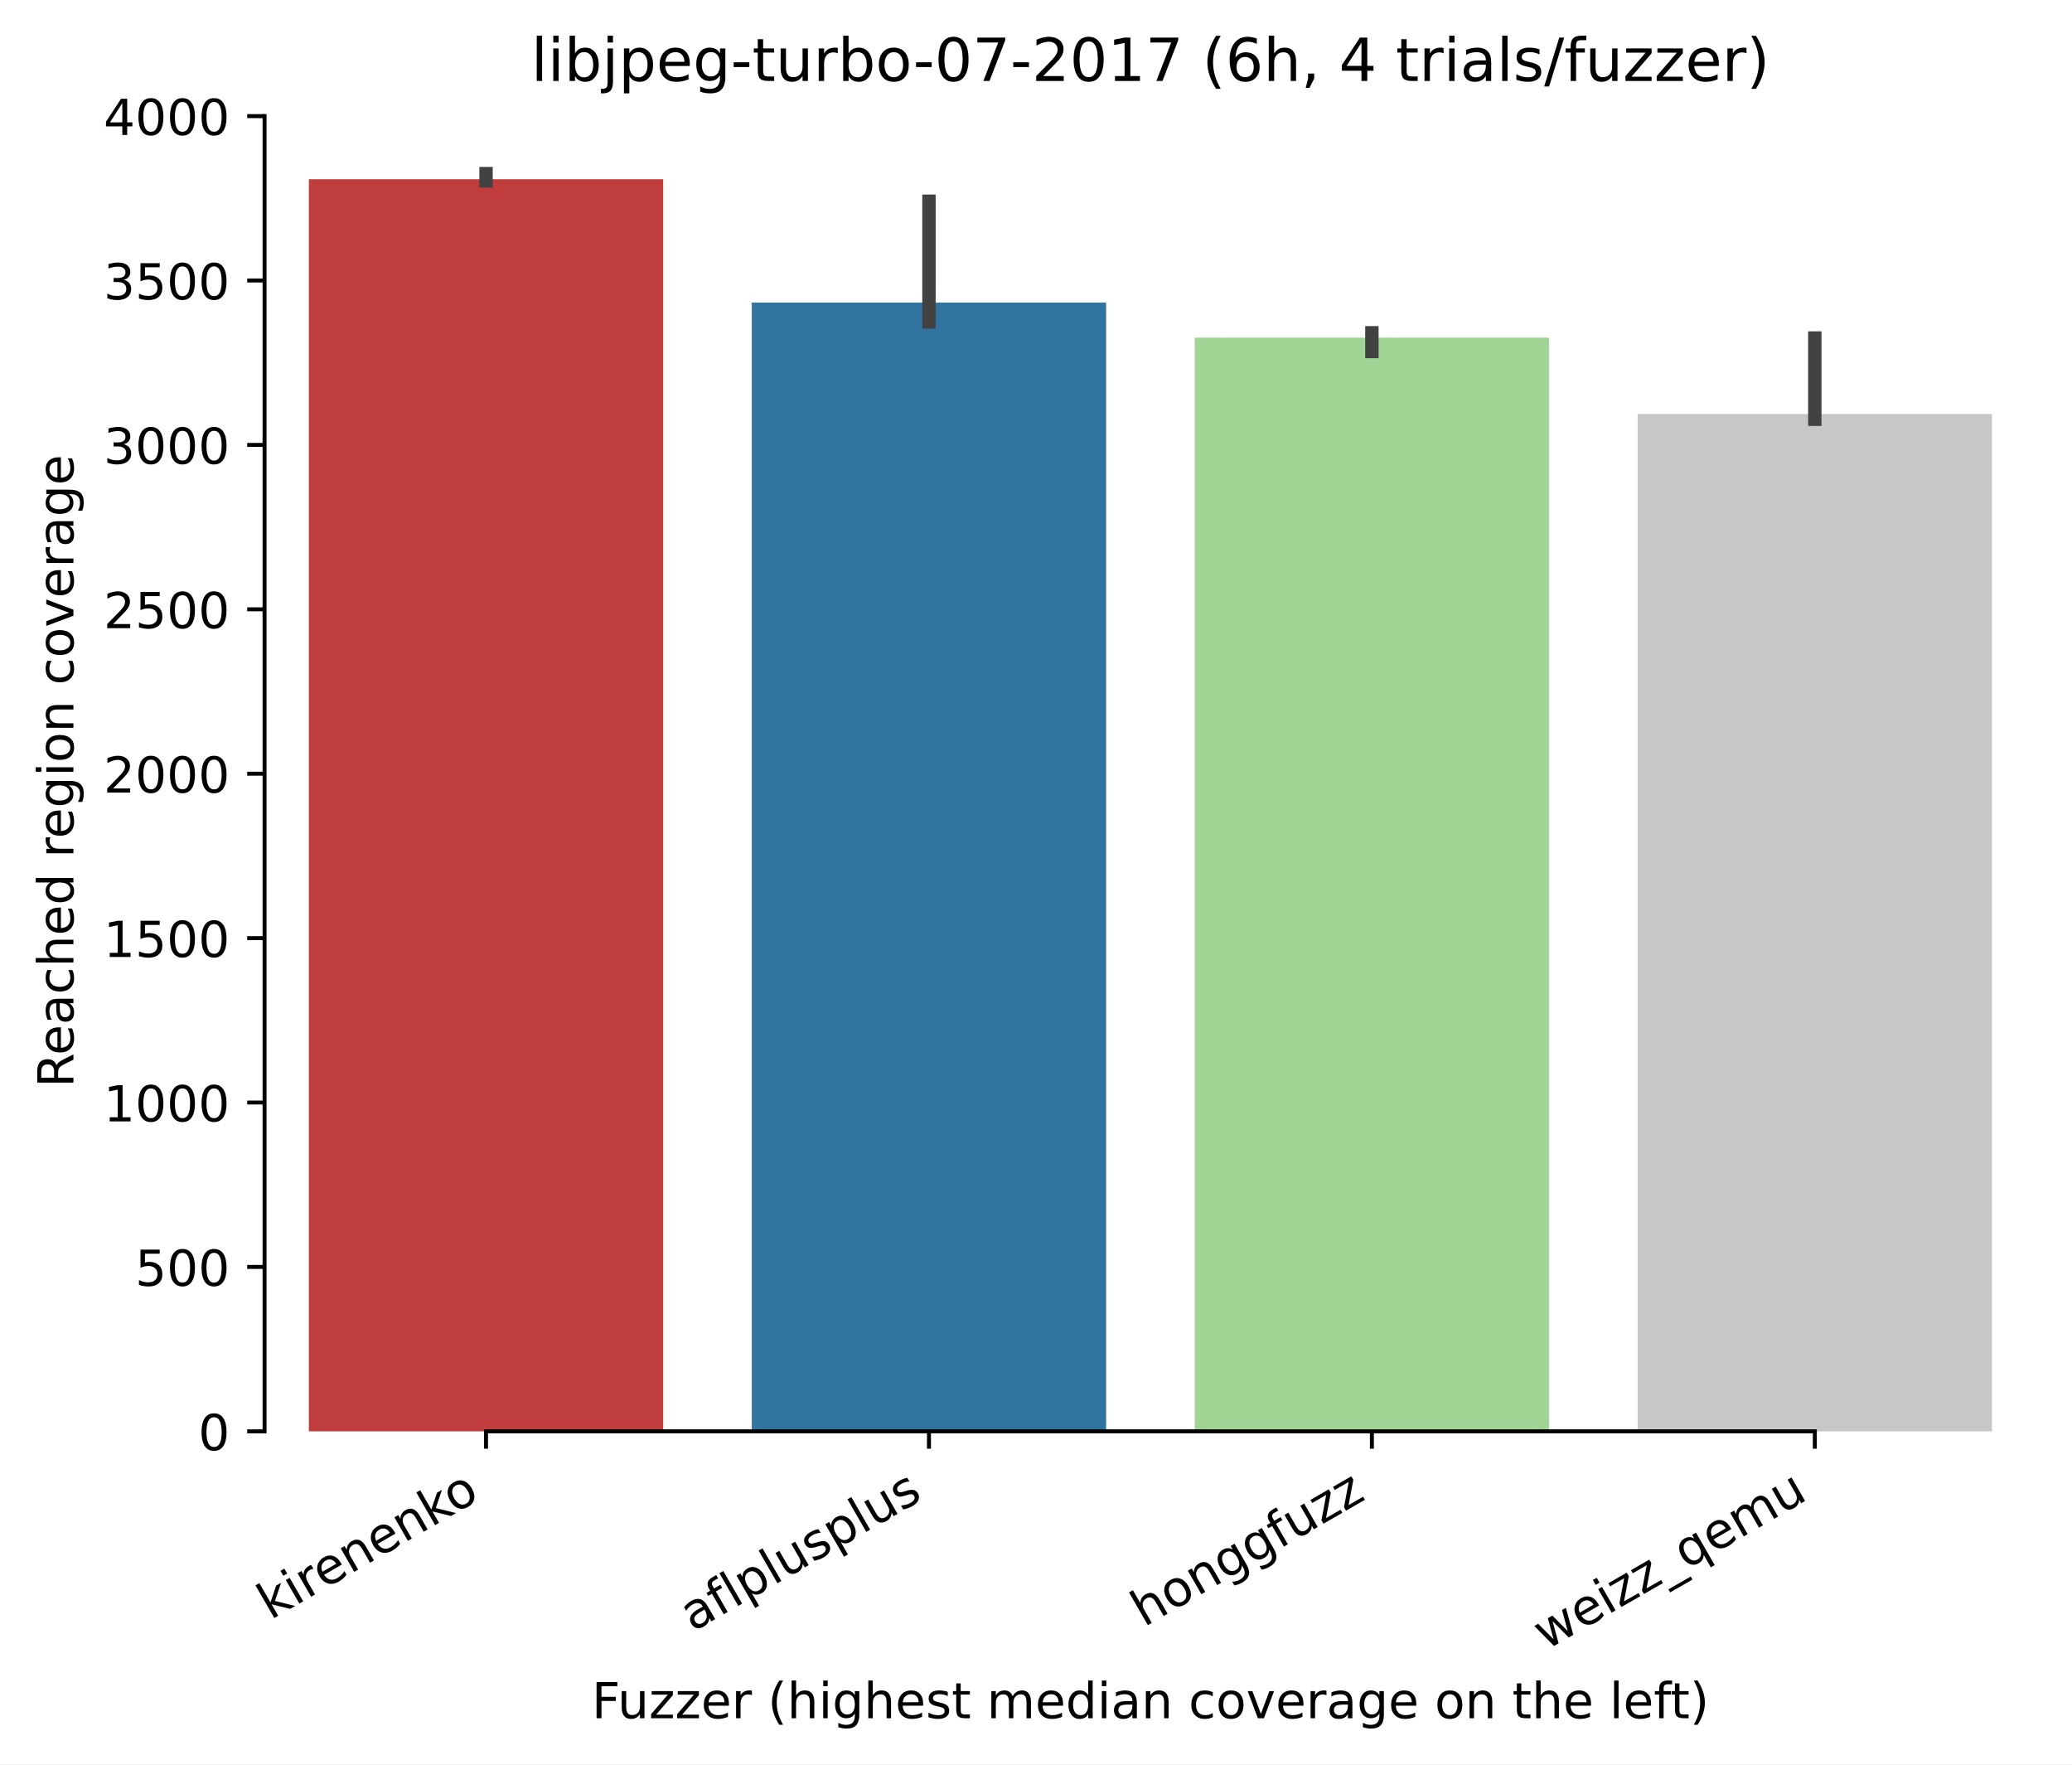
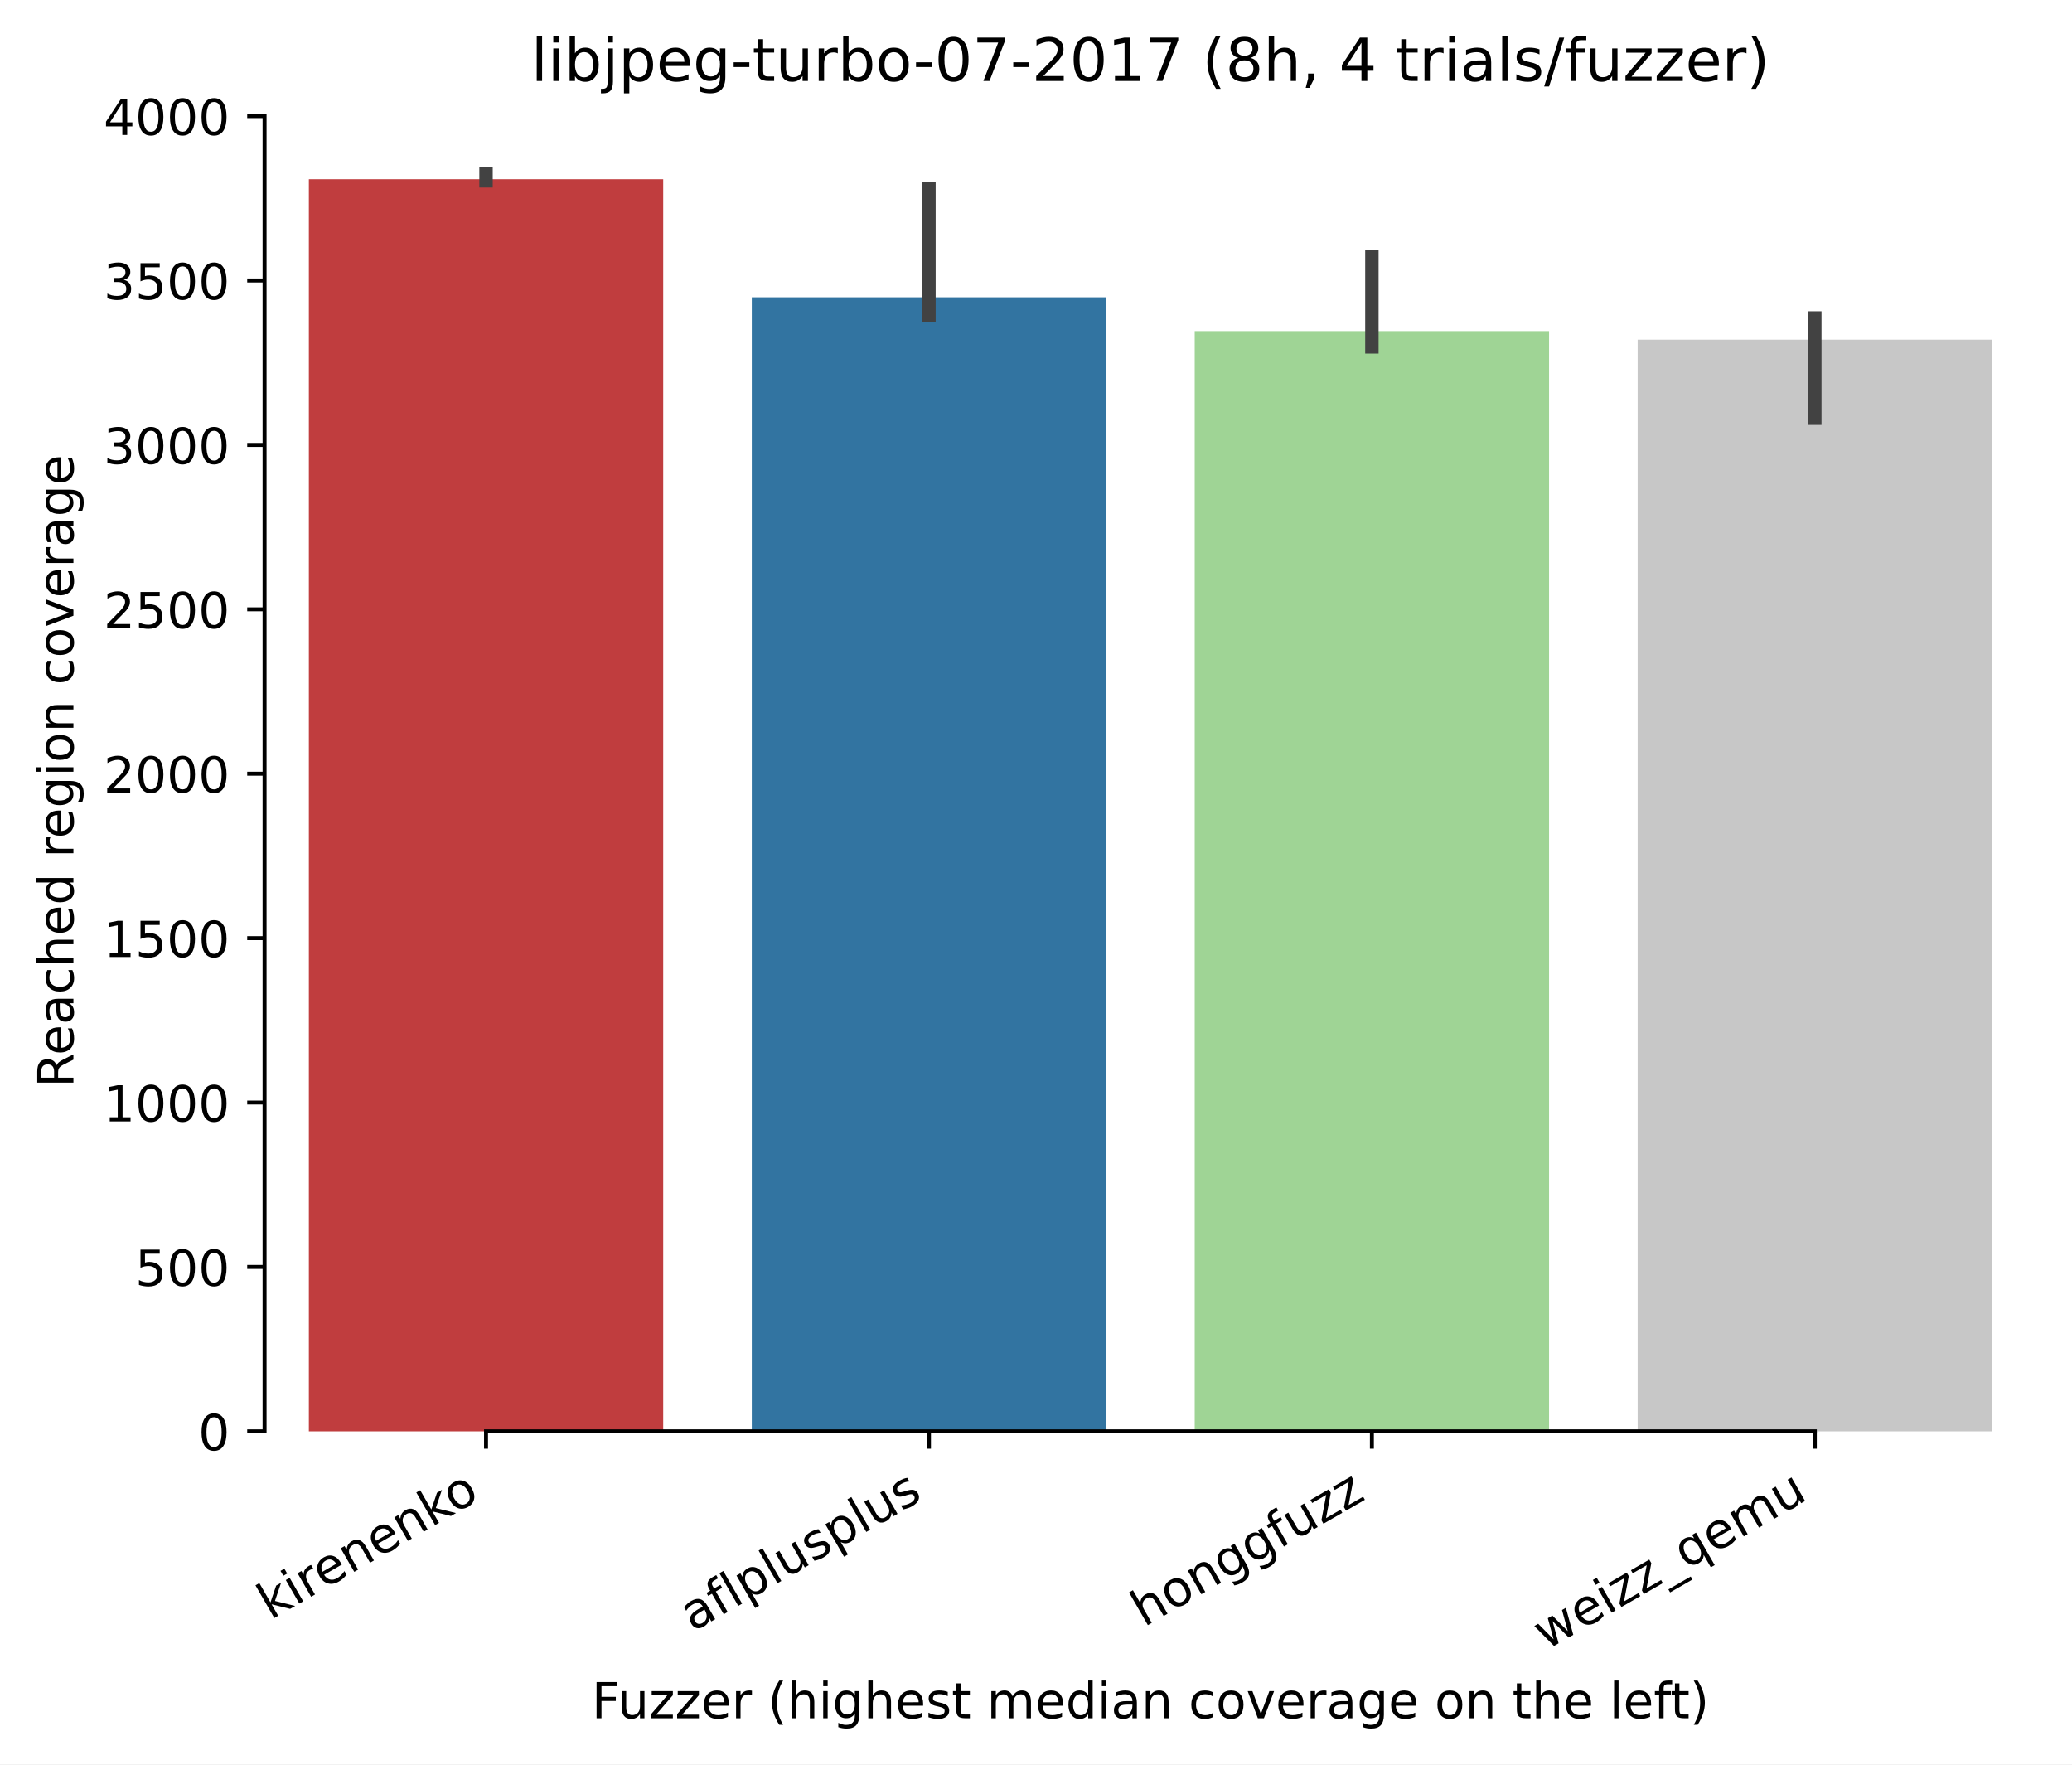
<svg xmlns="http://www.w3.org/2000/svg" xmlns:xlink="http://www.w3.org/1999/xlink" height="355.524pt" version="1.1" viewBox="0 0 417.648 355.524" width="417.648pt">
  <defs>
    <style type="text/css">*{stroke-linecap:butt;stroke-linejoin:round;}</style>
  </defs>
  <g id="figure_1">
    <g id="patch_1">
      <path d="M 0 355.524  L 417.648 355.524  L 417.648 0  L 0 0  z " style="fill:#ffffff;" />
    </g>
    <g id="axes_1">
      <g id="patch_2">
        <path d="M 53.328 288.43  L 410.448 288.43  L 410.448 22.318  L 53.328 22.318  z " style="fill:#ffffff;" />
      </g>
      <g id="patch_3">
-         <path clip-path="url(#pfed083c740)" d="M 62.256 288.43  L 133.68 288.43  L 133.68 36.117  L 62.256 36.117  z " style="fill:#c03d3e;" />
+         <path clip-path="url(#pd16874a374)" d="M 62.256 288.43  L 133.68 288.43  L 133.68 36.117  L 62.256 36.117  z " style="fill:#c03d3e;" />
      </g>
      <g id="patch_4">
-         <path clip-path="url(#pfed083c740)" d="M 151.536 288.43  L 222.96 288.43  L 222.96 60.964  L 151.536 60.964  z " style="fill:#3274a1;" />
+         <path clip-path="url(#pd16874a374)" d="M 151.536 288.43  L 222.96 288.43  L 222.96 59.903  L 151.536 59.903  z " style="fill:#3274a1;" />
      </g>
      <g id="patch_5">
-         <path clip-path="url(#pfed083c740)" d="M 240.816 288.43  L 312.24 288.43  L 312.24 68.053  L 240.816 68.053  z " style="fill:#9fd495;" />
+         <path clip-path="url(#pd16874a374)" d="M 240.816 288.43  L 312.24 288.43  L 312.24 66.728  L 240.816 66.728  z " style="fill:#9fd495;" />
      </g>
      <g id="patch_6">
-         <path clip-path="url(#pfed083c740)" d="M 330.096 288.43  L 401.52 288.43  L 401.52 83.425  L 330.096 83.425  z " style="fill:#c7c7c7;" />
+         <path clip-path="url(#pd16874a374)" d="M 330.096 288.43  L 401.52 288.43  L 401.52 68.451  L 330.096 68.451  z " style="fill:#c7c7c7;" />
      </g>
      <g id="matplotlib.axis_1">
        <g id="xtick_1">
          <g id="line2d_1">
            <defs>
-               <path d="M 0 0  L 0 3.5  " id="mf426eba3d9" style="stroke:#000000;stroke-width:0.8;" />
+               <path d="M 0 0  L 0 3.5  " id="mb493238729" style="stroke:#000000;stroke-width:0.8;" />
            </defs>
            <g>
-               <use style="stroke:#000000;stroke-width:0.8;" x="97.968" xlink:href="#mf426eba3d9" y="288.43" />
+               <use style="stroke:#000000;stroke-width:0.8;" x="97.968" xlink:href="#mb493238729" y="288.43" />
            </g>
          </g>
          <g id="text_1">
            <g transform="translate(54.50792 326.502)rotate(-30)scale(0.1 -0.1)">
              <defs>
                <path d="M 9.078 75.984  L 18.109 75.984  L 18.109 31.109  L 44.922 54.688  L 56.391 54.688  L 27.391 29.109  L 57.625 0  L 45.906 0  L 18.109 26.703  L 18.109 0  L 9.078 0  z " id="DejaVuSans-107" />
                <path d="M 9.422 54.688  L 18.406 54.688  L 18.406 0  L 9.422 0  z M 9.422 75.984  L 18.406 75.984  L 18.406 64.594  L 9.422 64.594  z " id="DejaVuSans-105" />
                <path d="M 41.109 46.297  Q 39.594 47.172 37.812 47.578  Q 36.031 48 33.891 48  Q 26.266 48 22.188 43.047  Q 18.109 38.094 18.109 28.812  L 18.109 0  L 9.078 0  L 9.078 54.688  L 18.109 54.688  L 18.109 46.188  Q 20.953 51.172 25.484 53.578  Q 30.031 56 36.531 56  Q 37.453 56 38.578 55.875  Q 39.703 55.766 41.062 55.516  z " id="DejaVuSans-114" />
                <path d="M 56.203 29.594  L 56.203 25.203  L 14.891 25.203  Q 15.484 15.922 20.484 11.062  Q 25.484 6.203 34.422 6.203  Q 39.594 6.203 44.453 7.469  Q 49.312 8.734 54.109 11.281  L 54.109 2.781  Q 49.266 0.734 44.188 -0.344  Q 39.109 -1.422 33.891 -1.422  Q 20.797 -1.422 13.156 6.188  Q 5.516 13.812 5.516 26.812  Q 5.516 40.234 12.766 48.109  Q 20.016 56 32.328 56  Q 43.359 56 49.781 48.891  Q 56.203 41.797 56.203 29.594  z M 47.219 32.234  Q 47.125 39.594 43.094 43.984  Q 39.062 48.391 32.422 48.391  Q 24.906 48.391 20.391 44.141  Q 15.875 39.891 15.188 32.172  z " id="DejaVuSans-101" />
                <path d="M 54.891 33.016  L 54.891 0  L 45.906 0  L 45.906 32.719  Q 45.906 40.484 42.875 44.328  Q 39.844 48.188 33.797 48.188  Q 26.516 48.188 22.312 43.547  Q 18.109 38.922 18.109 30.906  L 18.109 0  L 9.078 0  L 9.078 54.688  L 18.109 54.688  L 18.109 46.188  Q 21.344 51.125 25.703 53.562  Q 30.078 56 35.797 56  Q 45.219 56 50.047 50.172  Q 54.891 44.344 54.891 33.016  z " id="DejaVuSans-110" />
                <path d="M 30.609 48.391  Q 23.391 48.391 19.188 42.75  Q 14.984 37.109 14.984 27.297  Q 14.984 17.484 19.156 11.844  Q 23.344 6.203 30.609 6.203  Q 37.797 6.203 41.984 11.859  Q 46.188 17.531 46.188 27.297  Q 46.188 37.016 41.984 42.703  Q 37.797 48.391 30.609 48.391  z M 30.609 56  Q 42.328 56 49.016 48.375  Q 55.719 40.766 55.719 27.297  Q 55.719 13.875 49.016 6.219  Q 42.328 -1.422 30.609 -1.422  Q 18.844 -1.422 12.172 6.219  Q 5.516 13.875 5.516 27.297  Q 5.516 40.766 12.172 48.375  Q 18.844 56 30.609 56  z " id="DejaVuSans-111" />
              </defs>
              <use xlink:href="#DejaVuSans-107" />
              <use x="57.91" xlink:href="#DejaVuSans-105" />
              <use x="85.693" xlink:href="#DejaVuSans-114" />
              <use x="124.557" xlink:href="#DejaVuSans-101" />
              <use x="186.08" xlink:href="#DejaVuSans-110" />
              <use x="249.459" xlink:href="#DejaVuSans-101" />
              <use x="310.982" xlink:href="#DejaVuSans-110" />
              <use x="374.361" xlink:href="#DejaVuSans-107" />
              <use x="428.646" xlink:href="#DejaVuSans-111" />
            </g>
          </g>
        </g>
        <g id="xtick_2">
          <g id="line2d_2">
            <g>
-               <use style="stroke:#000000;stroke-width:0.8;" x="187.248" xlink:href="#mf426eba3d9" y="288.43" />
+               <use style="stroke:#000000;stroke-width:0.8;" x="187.248" xlink:href="#mb493238729" y="288.43" />
            </g>
          </g>
          <g id="text_2">
            <g transform="translate(139.6391 328.8973)rotate(-30)scale(0.1 -0.1)">
              <defs>
                <path d="M 34.281 27.484  Q 23.391 27.484 19.188 25  Q 14.984 22.516 14.984 16.5  Q 14.984 11.719 18.141 8.906  Q 21.297 6.109 26.703 6.109  Q 34.188 6.109 38.703 11.406  Q 43.219 16.703 43.219 25.484  L 43.219 27.484  z M 52.203 31.203  L 52.203 0  L 43.219 0  L 43.219 8.297  Q 40.141 3.328 35.547 0.953  Q 30.953 -1.422 24.312 -1.422  Q 15.922 -1.422 10.953 3.297  Q 6 8.016 6 15.922  Q 6 25.141 12.172 29.828  Q 18.359 34.516 30.609 34.516  L 43.219 34.516  L 43.219 35.406  Q 43.219 41.609 39.141 45  Q 35.062 48.391 27.688 48.391  Q 23 48.391 18.547 47.266  Q 14.109 46.141 10.016 43.891  L 10.016 52.203  Q 14.938 54.109 19.578 55.047  Q 24.219 56 28.609 56  Q 40.484 56 46.344 49.844  Q 52.203 43.703 52.203 31.203  z " id="DejaVuSans-97" />
                <path d="M 37.109 75.984  L 37.109 68.5  L 28.516 68.5  Q 23.688 68.5 21.797 66.547  Q 19.922 64.594 19.922 59.516  L 19.922 54.688  L 34.719 54.688  L 34.719 47.703  L 19.922 47.703  L 19.922 0  L 10.891 0  L 10.891 47.703  L 2.297 47.703  L 2.297 54.688  L 10.891 54.688  L 10.891 58.5  Q 10.891 67.625 15.141 71.797  Q 19.391 75.984 28.609 75.984  z " id="DejaVuSans-102" />
                <path d="M 9.422 75.984  L 18.406 75.984  L 18.406 0  L 9.422 0  z " id="DejaVuSans-108" />
                <path d="M 18.109 8.203  L 18.109 -20.797  L 9.078 -20.797  L 9.078 54.688  L 18.109 54.688  L 18.109 46.391  Q 20.953 51.266 25.266 53.625  Q 29.594 56 35.594 56  Q 45.562 56 51.781 48.094  Q 58.016 40.188 58.016 27.297  Q 58.016 14.406 51.781 6.484  Q 45.562 -1.422 35.594 -1.422  Q 29.594 -1.422 25.266 0.953  Q 20.953 3.328 18.109 8.203  z M 48.688 27.297  Q 48.688 37.203 44.609 42.844  Q 40.531 48.484 33.406 48.484  Q 26.266 48.484 22.188 42.844  Q 18.109 37.203 18.109 27.297  Q 18.109 17.391 22.188 11.75  Q 26.266 6.109 33.406 6.109  Q 40.531 6.109 44.609 11.75  Q 48.688 17.391 48.688 27.297  z " id="DejaVuSans-112" />
                <path d="M 8.5 21.578  L 8.5 54.688  L 17.484 54.688  L 17.484 21.922  Q 17.484 14.156 20.5 10.266  Q 23.531 6.391 29.594 6.391  Q 36.859 6.391 41.078 11.031  Q 45.312 15.672 45.312 23.688  L 45.312 54.688  L 54.297 54.688  L 54.297 0  L 45.312 0  L 45.312 8.406  Q 42.047 3.422 37.719 1  Q 33.406 -1.422 27.688 -1.422  Q 18.266 -1.422 13.375 4.438  Q 8.5 10.297 8.5 21.578  z M 31.109 56  z " id="DejaVuSans-117" />
                <path d="M 44.281 53.078  L 44.281 44.578  Q 40.484 46.531 36.375 47.5  Q 32.281 48.484 27.875 48.484  Q 21.188 48.484 17.844 46.438  Q 14.5 44.391 14.5 40.281  Q 14.5 37.156 16.891 35.375  Q 19.281 33.594 26.516 31.984  L 29.594 31.297  Q 39.156 29.25 43.188 25.516  Q 47.219 21.781 47.219 15.094  Q 47.219 7.469 41.188 3.016  Q 35.156 -1.422 24.609 -1.422  Q 20.219 -1.422 15.453 -0.562  Q 10.688 0.297 5.422 2  L 5.422 11.281  Q 10.406 8.688 15.234 7.391  Q 20.062 6.109 24.812 6.109  Q 31.156 6.109 34.562 8.281  Q 37.984 10.453 37.984 14.406  Q 37.984 18.062 35.516 20.016  Q 33.062 21.969 24.703 23.781  L 21.578 24.516  Q 13.234 26.266 9.516 29.906  Q 5.812 33.547 5.812 39.891  Q 5.812 47.609 11.281 51.797  Q 16.75 56 26.812 56  Q 31.781 56 36.172 55.266  Q 40.578 54.547 44.281 53.078  z " id="DejaVuSans-115" />
              </defs>
              <use xlink:href="#DejaVuSans-97" />
              <use x="61.279" xlink:href="#DejaVuSans-102" />
              <use x="96.484" xlink:href="#DejaVuSans-108" />
              <use x="124.268" xlink:href="#DejaVuSans-112" />
              <use x="187.744" xlink:href="#DejaVuSans-108" />
              <use x="215.527" xlink:href="#DejaVuSans-117" />
              <use x="278.906" xlink:href="#DejaVuSans-115" />
              <use x="331.006" xlink:href="#DejaVuSans-112" />
              <use x="394.482" xlink:href="#DejaVuSans-108" />
              <use x="422.266" xlink:href="#DejaVuSans-117" />
              <use x="485.645" xlink:href="#DejaVuSans-115" />
            </g>
          </g>
        </g>
        <g id="xtick_3">
          <g id="line2d_3">
            <g>
-               <use style="stroke:#000000;stroke-width:0.8;" x="276.528" xlink:href="#mf426eba3d9" y="288.43" />
+               <use style="stroke:#000000;stroke-width:0.8;" x="276.528" xlink:href="#mb493238729" y="288.43" />
            </g>
          </g>
          <g id="text_3">
            <g transform="translate(230.5889 327.9332)rotate(-30)scale(0.1 -0.1)">
              <defs>
                <path d="M 54.891 33.016  L 54.891 0  L 45.906 0  L 45.906 32.719  Q 45.906 40.484 42.875 44.328  Q 39.844 48.188 33.797 48.188  Q 26.516 48.188 22.312 43.547  Q 18.109 38.922 18.109 30.906  L 18.109 0  L 9.078 0  L 9.078 75.984  L 18.109 75.984  L 18.109 46.188  Q 21.344 51.125 25.703 53.562  Q 30.078 56 35.797 56  Q 45.219 56 50.047 50.172  Q 54.891 44.344 54.891 33.016  z " id="DejaVuSans-104" />
                <path d="M 45.406 27.984  Q 45.406 37.75 41.375 43.109  Q 37.359 48.484 30.078 48.484  Q 22.859 48.484 18.828 43.109  Q 14.797 37.75 14.797 27.984  Q 14.797 18.266 18.828 12.891  Q 22.859 7.516 30.078 7.516  Q 37.359 7.516 41.375 12.891  Q 45.406 18.266 45.406 27.984  z M 54.391 6.781  Q 54.391 -7.172 48.188 -13.984  Q 42 -20.797 29.203 -20.797  Q 24.469 -20.797 20.266 -20.094  Q 16.062 -19.391 12.109 -17.922  L 12.109 -9.188  Q 16.062 -11.328 19.922 -12.344  Q 23.781 -13.375 27.781 -13.375  Q 36.625 -13.375 41.016 -8.766  Q 45.406 -4.156 45.406 5.172  L 45.406 9.625  Q 42.625 4.781 38.281 2.391  Q 33.938 0 27.875 0  Q 17.828 0 11.672 7.656  Q 5.516 15.328 5.516 27.984  Q 5.516 40.672 11.672 48.328  Q 17.828 56 27.875 56  Q 33.938 56 38.281 53.609  Q 42.625 51.219 45.406 46.391  L 45.406 54.688  L 54.391 54.688  z " id="DejaVuSans-103" />
                <path d="M 5.516 54.688  L 48.188 54.688  L 48.188 46.484  L 14.406 7.172  L 48.188 7.172  L 48.188 0  L 4.297 0  L 4.297 8.203  L 38.094 47.516  L 5.516 47.516  z " id="DejaVuSans-122" />
              </defs>
              <use xlink:href="#DejaVuSans-104" />
              <use x="63.379" xlink:href="#DejaVuSans-111" />
              <use x="124.561" xlink:href="#DejaVuSans-110" />
              <use x="187.939" xlink:href="#DejaVuSans-103" />
              <use x="251.416" xlink:href="#DejaVuSans-103" />
              <use x="314.893" xlink:href="#DejaVuSans-102" />
              <use x="350.098" xlink:href="#DejaVuSans-117" />
              <use x="413.477" xlink:href="#DejaVuSans-122" />
              <use x="465.967" xlink:href="#DejaVuSans-122" />
            </g>
          </g>
        </g>
        <g id="xtick_4">
          <g id="line2d_4">
            <g>
-               <use style="stroke:#000000;stroke-width:0.8;" x="365.808" xlink:href="#mf426eba3d9" y="288.43" />
+               <use style="stroke:#000000;stroke-width:0.8;" x="365.808" xlink:href="#mb493238729" y="288.43" />
            </g>
          </g>
          <g id="text_4">
            <g transform="translate(311.6406 332.6035)rotate(-30)scale(0.1 -0.1)">
              <defs>
                <path d="M 4.203 54.688  L 13.188 54.688  L 24.422 12.016  L 35.594 54.688  L 46.188 54.688  L 57.422 12.016  L 68.609 54.688  L 77.594 54.688  L 63.281 0  L 52.688 0  L 40.922 44.828  L 29.109 0  L 18.5 0  z " id="DejaVuSans-119" />
                <path d="M 50.984 -16.609  L 50.984 -23.578  L -0.984 -23.578  L -0.984 -16.609  z " id="DejaVuSans-95" />
                <path d="M 14.797 27.297  Q 14.797 17.391 18.875 11.75  Q 22.953 6.109 30.078 6.109  Q 37.203 6.109 41.297 11.75  Q 45.406 17.391 45.406 27.297  Q 45.406 37.203 41.297 42.844  Q 37.203 48.484 30.078 48.484  Q 22.953 48.484 18.875 42.844  Q 14.797 37.203 14.797 27.297  z M 45.406 8.203  Q 42.578 3.328 38.25 0.953  Q 33.938 -1.422 27.875 -1.422  Q 17.969 -1.422 11.734 6.484  Q 5.516 14.406 5.516 27.297  Q 5.516 40.188 11.734 48.094  Q 17.969 56 27.875 56  Q 33.938 56 38.25 53.625  Q 42.578 51.266 45.406 46.391  L 45.406 54.688  L 54.391 54.688  L 54.391 -20.797  L 45.406 -20.797  z " id="DejaVuSans-113" />
                <path d="M 52 44.188  Q 55.375 50.25 60.062 53.125  Q 64.75 56 71.094 56  Q 79.641 56 84.281 50.016  Q 88.922 44.047 88.922 33.016  L 88.922 0  L 79.891 0  L 79.891 32.719  Q 79.891 40.578 77.094 44.375  Q 74.312 48.188 68.609 48.188  Q 61.625 48.188 57.562 43.547  Q 53.516 38.922 53.516 30.906  L 53.516 0  L 44.484 0  L 44.484 32.719  Q 44.484 40.625 41.703 44.406  Q 38.922 48.188 33.109 48.188  Q 26.219 48.188 22.156 43.531  Q 18.109 38.875 18.109 30.906  L 18.109 0  L 9.078 0  L 9.078 54.688  L 18.109 54.688  L 18.109 46.188  Q 21.188 51.219 25.484 53.609  Q 29.781 56 35.688 56  Q 41.656 56 45.828 52.969  Q 50 49.953 52 44.188  z " id="DejaVuSans-109" />
              </defs>
              <use xlink:href="#DejaVuSans-119" />
              <use x="81.787" xlink:href="#DejaVuSans-101" />
              <use x="143.311" xlink:href="#DejaVuSans-105" />
              <use x="171.094" xlink:href="#DejaVuSans-122" />
              <use x="223.584" xlink:href="#DejaVuSans-122" />
              <use x="276.074" xlink:href="#DejaVuSans-95" />
              <use x="326.074" xlink:href="#DejaVuSans-113" />
              <use x="389.551" xlink:href="#DejaVuSans-101" />
              <use x="451.074" xlink:href="#DejaVuSans-109" />
              <use x="548.486" xlink:href="#DejaVuSans-117" />
            </g>
          </g>
        </g>
        <g id="text_5">
          <g transform="translate(119.2702 346.2439)scale(0.1 -0.1)">
            <defs>
              <path d="M 9.812 72.906  L 51.703 72.906  L 51.703 64.594  L 19.672 64.594  L 19.672 43.109  L 48.578 43.109  L 48.578 34.812  L 19.672 34.812  L 19.672 0  L 9.812 0  z " id="DejaVuSans-70" />
              <path id="DejaVuSans-32" />
              <path d="M 31 75.875  Q 24.469 64.656 21.281 53.656  Q 18.109 42.672 18.109 31.391  Q 18.109 20.125 21.312 9.062  Q 24.516 -2 31 -13.188  L 23.188 -13.188  Q 15.875 -1.703 12.234 9.375  Q 8.594 20.453 8.594 31.391  Q 8.594 42.281 12.203 53.312  Q 15.828 64.359 23.188 75.875  z " id="DejaVuSans-40" />
              <path d="M 18.312 70.219  L 18.312 54.688  L 36.812 54.688  L 36.812 47.703  L 18.312 47.703  L 18.312 18.016  Q 18.312 11.328 20.141 9.422  Q 21.969 7.516 27.594 7.516  L 36.812 7.516  L 36.812 0  L 27.594 0  Q 17.188 0 13.234 3.875  Q 9.281 7.766 9.281 18.016  L 9.281 47.703  L 2.688 47.703  L 2.688 54.688  L 9.281 54.688  L 9.281 70.219  z " id="DejaVuSans-116" />
              <path d="M 45.406 46.391  L 45.406 75.984  L 54.391 75.984  L 54.391 0  L 45.406 0  L 45.406 8.203  Q 42.578 3.328 38.25 0.953  Q 33.938 -1.422 27.875 -1.422  Q 17.969 -1.422 11.734 6.484  Q 5.516 14.406 5.516 27.297  Q 5.516 40.188 11.734 48.094  Q 17.969 56 27.875 56  Q 33.938 56 38.25 53.625  Q 42.578 51.266 45.406 46.391  z M 14.797 27.297  Q 14.797 17.391 18.875 11.75  Q 22.953 6.109 30.078 6.109  Q 37.203 6.109 41.297 11.75  Q 45.406 17.391 45.406 27.297  Q 45.406 37.203 41.297 42.844  Q 37.203 48.484 30.078 48.484  Q 22.953 48.484 18.875 42.844  Q 14.797 37.203 14.797 27.297  z " id="DejaVuSans-100" />
              <path d="M 48.781 52.594  L 48.781 44.188  Q 44.969 46.297 41.141 47.344  Q 37.312 48.391 33.406 48.391  Q 24.656 48.391 19.812 42.844  Q 14.984 37.312 14.984 27.297  Q 14.984 17.281 19.812 11.734  Q 24.656 6.203 33.406 6.203  Q 37.312 6.203 41.141 7.25  Q 44.969 8.297 48.781 10.406  L 48.781 2.094  Q 45.016 0.344 40.984 -0.531  Q 36.969 -1.422 32.422 -1.422  Q 20.062 -1.422 12.781 6.344  Q 5.516 14.109 5.516 27.297  Q 5.516 40.672 12.859 48.328  Q 20.219 56 33.016 56  Q 37.156 56 41.109 55.141  Q 45.062 54.297 48.781 52.594  z " id="DejaVuSans-99" />
              <path d="M 2.984 54.688  L 12.5 54.688  L 29.594 8.797  L 46.688 54.688  L 56.203 54.688  L 35.688 0  L 23.484 0  z " id="DejaVuSans-118" />
              <path d="M 8.016 75.875  L 15.828 75.875  Q 23.141 64.359 26.781 53.312  Q 30.422 42.281 30.422 31.391  Q 30.422 20.453 26.781 9.375  Q 23.141 -1.703 15.828 -13.188  L 8.016 -13.188  Q 14.5 -2 17.703 9.062  Q 20.906 20.125 20.906 31.391  Q 20.906 42.672 17.703 53.656  Q 14.5 64.656 8.016 75.875  z " id="DejaVuSans-41" />
            </defs>
            <use xlink:href="#DejaVuSans-70" />
            <use x="52.02" xlink:href="#DejaVuSans-117" />
            <use x="115.398" xlink:href="#DejaVuSans-122" />
            <use x="167.889" xlink:href="#DejaVuSans-122" />
            <use x="220.379" xlink:href="#DejaVuSans-101" />
            <use x="281.902" xlink:href="#DejaVuSans-114" />
            <use x="323.016" xlink:href="#DejaVuSans-32" />
            <use x="354.803" xlink:href="#DejaVuSans-40" />
            <use x="393.816" xlink:href="#DejaVuSans-104" />
            <use x="457.195" xlink:href="#DejaVuSans-105" />
            <use x="484.979" xlink:href="#DejaVuSans-103" />
            <use x="548.455" xlink:href="#DejaVuSans-104" />
            <use x="611.834" xlink:href="#DejaVuSans-101" />
            <use x="673.357" xlink:href="#DejaVuSans-115" />
            <use x="725.457" xlink:href="#DejaVuSans-116" />
            <use x="764.666" xlink:href="#DejaVuSans-32" />
            <use x="796.453" xlink:href="#DejaVuSans-109" />
            <use x="893.865" xlink:href="#DejaVuSans-101" />
            <use x="955.389" xlink:href="#DejaVuSans-100" />
            <use x="1018.865" xlink:href="#DejaVuSans-105" />
            <use x="1046.648" xlink:href="#DejaVuSans-97" />
            <use x="1107.928" xlink:href="#DejaVuSans-110" />
            <use x="1171.307" xlink:href="#DejaVuSans-32" />
            <use x="1203.094" xlink:href="#DejaVuSans-99" />
            <use x="1258.074" xlink:href="#DejaVuSans-111" />
            <use x="1319.256" xlink:href="#DejaVuSans-118" />
            <use x="1378.436" xlink:href="#DejaVuSans-101" />
            <use x="1439.959" xlink:href="#DejaVuSans-114" />
            <use x="1481.072" xlink:href="#DejaVuSans-97" />
            <use x="1542.352" xlink:href="#DejaVuSans-103" />
            <use x="1605.828" xlink:href="#DejaVuSans-101" />
            <use x="1667.352" xlink:href="#DejaVuSans-32" />
            <use x="1699.139" xlink:href="#DejaVuSans-111" />
            <use x="1760.32" xlink:href="#DejaVuSans-110" />
            <use x="1823.699" xlink:href="#DejaVuSans-32" />
            <use x="1855.486" xlink:href="#DejaVuSans-116" />
            <use x="1894.695" xlink:href="#DejaVuSans-104" />
            <use x="1958.074" xlink:href="#DejaVuSans-101" />
            <use x="2019.598" xlink:href="#DejaVuSans-32" />
            <use x="2051.385" xlink:href="#DejaVuSans-108" />
            <use x="2079.168" xlink:href="#DejaVuSans-101" />
            <use x="2140.691" xlink:href="#DejaVuSans-102" />
            <use x="2174.146" xlink:href="#DejaVuSans-116" />
            <use x="2213.355" xlink:href="#DejaVuSans-41" />
          </g>
        </g>
      </g>
      <g id="matplotlib.axis_2">
        <g id="ytick_1">
          <g id="line2d_5">
            <defs>
-               <path d="M 0 0  L -3.5 0  " id="m8680e13f7b" style="stroke:#000000;stroke-width:0.8;" />
+               <path d="M 0 0  L -3.5 0  " id="m93e81cbf25" style="stroke:#000000;stroke-width:0.8;" />
            </defs>
            <g>
-               <use style="stroke:#000000;stroke-width:0.8;" x="53.328" xlink:href="#m8680e13f7b" y="288.43" />
+               <use style="stroke:#000000;stroke-width:0.8;" x="53.328" xlink:href="#m93e81cbf25" y="288.43" />
            </g>
          </g>
          <g id="text_6">
            <g transform="translate(39.96563 292.2293)scale(0.1 -0.1)">
              <defs>
                <path d="M 31.781 66.406  Q 24.172 66.406 20.328 58.906  Q 16.5 51.422 16.5 36.375  Q 16.5 21.391 20.328 13.891  Q 24.172 6.391 31.781 6.391  Q 39.453 6.391 43.281 13.891  Q 47.125 21.391 47.125 36.375  Q 47.125 51.422 43.281 58.906  Q 39.453 66.406 31.781 66.406  z M 31.781 74.219  Q 44.047 74.219 50.516 64.516  Q 56.984 54.828 56.984 36.375  Q 56.984 17.969 50.516 8.266  Q 44.047 -1.422 31.781 -1.422  Q 19.531 -1.422 13.062 8.266  Q 6.594 17.969 6.594 36.375  Q 6.594 54.828 13.062 64.516  Q 19.531 74.219 31.781 74.219  z " id="DejaVuSans-48" />
              </defs>
              <use xlink:href="#DejaVuSans-48" />
            </g>
          </g>
        </g>
        <g id="ytick_2">
          <g id="line2d_6">
            <g>
-               <use style="stroke:#000000;stroke-width:0.8;" x="53.328" xlink:href="#m8680e13f7b" y="255.301" />
+               <use style="stroke:#000000;stroke-width:0.8;" x="53.328" xlink:href="#m93e81cbf25" y="255.301" />
            </g>
          </g>
          <g id="text_7">
            <g transform="translate(27.24063 259.0999)scale(0.1 -0.1)">
              <defs>
                <path d="M 10.797 72.906  L 49.516 72.906  L 49.516 64.594  L 19.828 64.594  L 19.828 46.734  Q 21.969 47.469 24.109 47.828  Q 26.266 48.188 28.422 48.188  Q 40.625 48.188 47.75 41.5  Q 54.891 34.812 54.891 23.391  Q 54.891 11.625 47.562 5.094  Q 40.234 -1.422 26.906 -1.422  Q 22.312 -1.422 17.547 -0.641  Q 12.797 0.141 7.719 1.703  L 7.719 11.625  Q 12.109 9.234 16.797 8.062  Q 21.484 6.891 26.703 6.891  Q 35.156 6.891 40.078 11.328  Q 45.016 15.766 45.016 23.391  Q 45.016 31 40.078 35.438  Q 35.156 39.891 26.703 39.891  Q 22.75 39.891 18.812 39.016  Q 14.891 38.141 10.797 36.281  z " id="DejaVuSans-53" />
              </defs>
              <use xlink:href="#DejaVuSans-53" />
              <use x="63.623" xlink:href="#DejaVuSans-48" />
              <use x="127.246" xlink:href="#DejaVuSans-48" />
            </g>
          </g>
        </g>
        <g id="ytick_3">
          <g id="line2d_7">
            <g>
-               <use style="stroke:#000000;stroke-width:0.8;" x="53.328" xlink:href="#m8680e13f7b" y="222.171" />
+               <use style="stroke:#000000;stroke-width:0.8;" x="53.328" xlink:href="#m93e81cbf25" y="222.171" />
            </g>
          </g>
          <g id="text_8">
            <g transform="translate(20.87813 225.9705)scale(0.1 -0.1)">
              <defs>
                <path d="M 12.406 8.297  L 28.516 8.297  L 28.516 63.922  L 10.984 60.406  L 10.984 69.391  L 28.422 72.906  L 38.281 72.906  L 38.281 8.297  L 54.391 8.297  L 54.391 0  L 12.406 0  z " id="DejaVuSans-49" />
              </defs>
              <use xlink:href="#DejaVuSans-49" />
              <use x="63.623" xlink:href="#DejaVuSans-48" />
              <use x="127.246" xlink:href="#DejaVuSans-48" />
              <use x="190.869" xlink:href="#DejaVuSans-48" />
            </g>
          </g>
        </g>
        <g id="ytick_4">
          <g id="line2d_8">
            <g>
-               <use style="stroke:#000000;stroke-width:0.8;" x="53.328" xlink:href="#m8680e13f7b" y="189.042" />
+               <use style="stroke:#000000;stroke-width:0.8;" x="53.328" xlink:href="#m93e81cbf25" y="189.042" />
            </g>
          </g>
          <g id="text_9">
            <g transform="translate(20.87813 192.8411)scale(0.1 -0.1)">
              <use xlink:href="#DejaVuSans-49" />
              <use x="63.623" xlink:href="#DejaVuSans-53" />
              <use x="127.246" xlink:href="#DejaVuSans-48" />
              <use x="190.869" xlink:href="#DejaVuSans-48" />
            </g>
          </g>
        </g>
        <g id="ytick_5">
          <g id="line2d_9">
            <g>
-               <use style="stroke:#000000;stroke-width:0.8;" x="53.328" xlink:href="#m8680e13f7b" y="155.912" />
+               <use style="stroke:#000000;stroke-width:0.8;" x="53.328" xlink:href="#m93e81cbf25" y="155.912" />
            </g>
          </g>
          <g id="text_10">
            <g transform="translate(20.87813 159.7117)scale(0.1 -0.1)">
              <defs>
                <path d="M 19.188 8.297  L 53.609 8.297  L 53.609 0  L 7.328 0  L 7.328 8.297  Q 12.938 14.109 22.625 23.891  Q 32.328 33.688 34.812 36.531  Q 39.547 41.844 41.422 45.531  Q 43.312 49.219 43.312 52.781  Q 43.312 58.594 39.234 62.25  Q 35.156 65.922 28.609 65.922  Q 23.969 65.922 18.812 64.312  Q 13.672 62.703 7.812 59.422  L 7.812 69.391  Q 13.766 71.781 18.938 73  Q 24.125 74.219 28.422 74.219  Q 39.75 74.219 46.484 68.547  Q 53.219 62.891 53.219 53.422  Q 53.219 48.922 51.531 44.891  Q 49.859 40.875 45.406 35.406  Q 44.188 33.984 37.641 27.219  Q 31.109 20.453 19.188 8.297  z " id="DejaVuSans-50" />
              </defs>
              <use xlink:href="#DejaVuSans-50" />
              <use x="63.623" xlink:href="#DejaVuSans-48" />
              <use x="127.246" xlink:href="#DejaVuSans-48" />
              <use x="190.869" xlink:href="#DejaVuSans-48" />
            </g>
          </g>
        </g>
        <g id="ytick_6">
          <g id="line2d_10">
            <g>
-               <use style="stroke:#000000;stroke-width:0.8;" x="53.328" xlink:href="#m8680e13f7b" y="122.783" />
+               <use style="stroke:#000000;stroke-width:0.8;" x="53.328" xlink:href="#m93e81cbf25" y="122.783" />
            </g>
          </g>
          <g id="text_11">
            <g transform="translate(20.87813 126.5823)scale(0.1 -0.1)">
              <use xlink:href="#DejaVuSans-50" />
              <use x="63.623" xlink:href="#DejaVuSans-53" />
              <use x="127.246" xlink:href="#DejaVuSans-48" />
              <use x="190.869" xlink:href="#DejaVuSans-48" />
            </g>
          </g>
        </g>
        <g id="ytick_7">
          <g id="line2d_11">
            <g>
-               <use style="stroke:#000000;stroke-width:0.8;" x="53.328" xlink:href="#m8680e13f7b" y="89.654" />
+               <use style="stroke:#000000;stroke-width:0.8;" x="53.328" xlink:href="#m93e81cbf25" y="89.654" />
            </g>
          </g>
          <g id="text_12">
            <g transform="translate(20.87813 93.45287)scale(0.1 -0.1)">
              <defs>
                <path d="M 40.578 39.312  Q 47.656 37.797 51.625 33  Q 55.609 28.219 55.609 21.188  Q 55.609 10.406 48.188 4.484  Q 40.766 -1.422 27.094 -1.422  Q 22.516 -1.422 17.656 -0.516  Q 12.797 0.391 7.625 2.203  L 7.625 11.719  Q 11.719 9.328 16.594 8.109  Q 21.484 6.891 26.812 6.891  Q 36.078 6.891 40.938 10.547  Q 45.797 14.203 45.797 21.188  Q 45.797 27.641 41.281 31.266  Q 36.766 34.906 28.719 34.906  L 20.219 34.906  L 20.219 43.016  L 29.109 43.016  Q 36.375 43.016 40.234 45.922  Q 44.094 48.828 44.094 54.297  Q 44.094 59.906 40.109 62.906  Q 36.141 65.922 28.719 65.922  Q 24.656 65.922 20.016 65.031  Q 15.375 64.156 9.812 62.312  L 9.812 71.094  Q 15.438 72.656 20.344 73.438  Q 25.25 74.219 29.594 74.219  Q 40.828 74.219 47.359 69.109  Q 53.906 64.016 53.906 55.328  Q 53.906 49.266 50.438 45.094  Q 46.969 40.922 40.578 39.312  z " id="DejaVuSans-51" />
              </defs>
              <use xlink:href="#DejaVuSans-51" />
              <use x="63.623" xlink:href="#DejaVuSans-48" />
              <use x="127.246" xlink:href="#DejaVuSans-48" />
              <use x="190.869" xlink:href="#DejaVuSans-48" />
            </g>
          </g>
        </g>
        <g id="ytick_8">
          <g id="line2d_12">
            <g>
-               <use style="stroke:#000000;stroke-width:0.8;" x="53.328" xlink:href="#m8680e13f7b" y="56.524" />
+               <use style="stroke:#000000;stroke-width:0.8;" x="53.328" xlink:href="#m93e81cbf25" y="56.524" />
            </g>
          </g>
          <g id="text_13">
            <g transform="translate(20.87813 60.32346)scale(0.1 -0.1)">
              <use xlink:href="#DejaVuSans-51" />
              <use x="63.623" xlink:href="#DejaVuSans-53" />
              <use x="127.246" xlink:href="#DejaVuSans-48" />
              <use x="190.869" xlink:href="#DejaVuSans-48" />
            </g>
          </g>
        </g>
        <g id="ytick_9">
          <g id="line2d_13">
            <g>
-               <use style="stroke:#000000;stroke-width:0.8;" x="53.328" xlink:href="#m8680e13f7b" y="23.395" />
+               <use style="stroke:#000000;stroke-width:0.8;" x="53.328" xlink:href="#m93e81cbf25" y="23.395" />
            </g>
          </g>
          <g id="text_14">
            <g transform="translate(20.87813 27.19405)scale(0.1 -0.1)">
              <defs>
                <path d="M 37.797 64.312  L 12.891 25.391  L 37.797 25.391  z M 35.203 72.906  L 47.609 72.906  L 47.609 25.391  L 58.016 25.391  L 58.016 17.188  L 47.609 17.188  L 47.609 0  L 37.797 0  L 37.797 17.188  L 4.891 17.188  L 4.891 26.703  z " id="DejaVuSans-52" />
              </defs>
              <use xlink:href="#DejaVuSans-52" />
              <use x="63.623" xlink:href="#DejaVuSans-48" />
              <use x="127.246" xlink:href="#DejaVuSans-48" />
              <use x="190.869" xlink:href="#DejaVuSans-48" />
            </g>
          </g>
        </g>
        <g id="text_15">
          <g transform="translate(14.79844 219.1366)rotate(-90)scale(0.1 -0.1)">
            <defs>
              <path d="M 44.391 34.188  Q 47.562 33.109 50.562 29.594  Q 53.562 26.078 56.594 19.922  L 66.609 0  L 56 0  L 46.688 18.703  Q 43.062 26.031 39.672 28.422  Q 36.281 30.812 30.422 30.812  L 19.672 30.812  L 19.672 0  L 9.812 0  L 9.812 72.906  L 32.078 72.906  Q 44.578 72.906 50.734 67.672  Q 56.891 62.453 56.891 51.906  Q 56.891 45.016 53.688 40.469  Q 50.484 35.938 44.391 34.188  z M 19.672 64.797  L 19.672 38.922  L 32.078 38.922  Q 39.203 38.922 42.844 42.219  Q 46.484 45.516 46.484 51.906  Q 46.484 58.297 42.844 61.547  Q 39.203 64.797 32.078 64.797  z " id="DejaVuSans-82" />
            </defs>
            <use xlink:href="#DejaVuSans-82" />
            <use x="64.982" xlink:href="#DejaVuSans-101" />
            <use x="126.506" xlink:href="#DejaVuSans-97" />
            <use x="187.785" xlink:href="#DejaVuSans-99" />
            <use x="242.766" xlink:href="#DejaVuSans-104" />
            <use x="306.145" xlink:href="#DejaVuSans-101" />
            <use x="367.668" xlink:href="#DejaVuSans-100" />
            <use x="431.145" xlink:href="#DejaVuSans-32" />
            <use x="462.932" xlink:href="#DejaVuSans-114" />
            <use x="501.795" xlink:href="#DejaVuSans-101" />
            <use x="563.318" xlink:href="#DejaVuSans-103" />
            <use x="626.795" xlink:href="#DejaVuSans-105" />
            <use x="654.578" xlink:href="#DejaVuSans-111" />
            <use x="715.76" xlink:href="#DejaVuSans-110" />
            <use x="779.139" xlink:href="#DejaVuSans-32" />
            <use x="810.926" xlink:href="#DejaVuSans-99" />
            <use x="865.906" xlink:href="#DejaVuSans-111" />
            <use x="927.088" xlink:href="#DejaVuSans-118" />
            <use x="986.268" xlink:href="#DejaVuSans-101" />
            <use x="1047.791" xlink:href="#DejaVuSans-114" />
            <use x="1088.904" xlink:href="#DejaVuSans-97" />
            <use x="1150.184" xlink:href="#DejaVuSans-103" />
            <use x="1213.66" xlink:href="#DejaVuSans-101" />
          </g>
        </g>
      </g>
      <g id="line2d_14">
-         <path clip-path="url(#pfed083c740)" d="M 97.968 36.448  L 97.968 34.99  " style="fill:none;stroke:#424242;stroke-linecap:square;stroke-width:2.7;" />
+         <path clip-path="url(#pd16874a374)" d="M 97.968 36.448  L 97.968 34.99  " style="fill:none;stroke:#424242;stroke-linecap:square;stroke-width:2.7;" />
      </g>
      <g id="line2d_15">
-         <path clip-path="url(#pfed083c740)" d="M 187.248 64.873  L 187.248 40.556  " style="fill:none;stroke:#424242;stroke-linecap:square;stroke-width:2.7;" />
+         <path clip-path="url(#pd16874a374)" d="M 187.248 63.548  L 187.248 37.972  " style="fill:none;stroke:#424242;stroke-linecap:square;stroke-width:2.7;" />
      </g>
      <g id="line2d_16">
-         <path clip-path="url(#pfed083c740)" d="M 276.528 70.836  L 276.528 67.059  " style="fill:none;stroke:#424242;stroke-linecap:square;stroke-width:2.7;" />
+         <path clip-path="url(#pd16874a374)" d="M 276.528 69.909  L 276.528 51.687  " style="fill:none;stroke:#424242;stroke-linecap:square;stroke-width:2.7;" />
      </g>
      <g id="line2d_17">
-         <path clip-path="url(#pfed083c740)" d="M 365.808 84.485  L 365.808 68.12  " style="fill:none;stroke:#424242;stroke-linecap:square;stroke-width:2.7;" />
+         <path clip-path="url(#pd16874a374)" d="M 365.808 84.287  L 365.808 64.078  " style="fill:none;stroke:#424242;stroke-linecap:square;stroke-width:2.7;" />
      </g>
      <g id="patch_7">
        <path d="M 53.328 288.43  L 53.328 23.395  " style="fill:none;stroke:#000000;stroke-linecap:square;stroke-linejoin:miter;stroke-width:0.8;" />
      </g>
      <g id="patch_8">
        <path d="M 97.968 288.43  L 365.808 288.43  " style="fill:none;stroke:#000000;stroke-linecap:square;stroke-linejoin:miter;stroke-width:0.8;" />
      </g>
      <g id="text_16">
        <g transform="translate(107.0609 16.31812)scale(0.12 -0.12)">
          <defs>
            <path d="M 48.688 27.297  Q 48.688 37.203 44.609 42.844  Q 40.531 48.484 33.406 48.484  Q 26.266 48.484 22.188 42.844  Q 18.109 37.203 18.109 27.297  Q 18.109 17.391 22.188 11.75  Q 26.266 6.109 33.406 6.109  Q 40.531 6.109 44.609 11.75  Q 48.688 17.391 48.688 27.297  z M 18.109 46.391  Q 20.953 51.266 25.266 53.625  Q 29.594 56 35.594 56  Q 45.562 56 51.781 48.094  Q 58.016 40.188 58.016 27.297  Q 58.016 14.406 51.781 6.484  Q 45.562 -1.422 35.594 -1.422  Q 29.594 -1.422 25.266 0.953  Q 20.953 3.328 18.109 8.203  L 18.109 0  L 9.078 0  L 9.078 75.984  L 18.109 75.984  z " id="DejaVuSans-98" />
            <path d="M 9.422 54.688  L 18.406 54.688  L 18.406 -0.984  Q 18.406 -11.422 14.422 -16.109  Q 10.453 -20.797 1.609 -20.797  L -1.812 -20.797  L -1.812 -13.188  L 0.594 -13.188  Q 5.719 -13.188 7.562 -10.812  Q 9.422 -8.453 9.422 -0.984  z M 9.422 75.984  L 18.406 75.984  L 18.406 64.594  L 9.422 64.594  z " id="DejaVuSans-106" />
            <path d="M 4.891 31.391  L 31.203 31.391  L 31.203 23.391  L 4.891 23.391  z " id="DejaVuSans-45" />
            <path d="M 8.203 72.906  L 55.078 72.906  L 55.078 68.703  L 28.609 0  L 18.312 0  L 43.219 64.594  L 8.203 64.594  z " id="DejaVuSans-55" />
-             <path d="M 33.016 40.375  Q 26.375 40.375 22.484 35.828  Q 18.609 31.297 18.609 23.391  Q 18.609 15.531 22.484 10.953  Q 26.375 6.391 33.016 6.391  Q 39.656 6.391 43.531 10.953  Q 47.406 15.531 47.406 23.391  Q 47.406 31.297 43.531 35.828  Q 39.656 40.375 33.016 40.375  z M 52.594 71.297  L 52.594 62.312  Q 48.875 64.062 45.094 64.984  Q 41.312 65.922 37.594 65.922  Q 27.828 65.922 22.672 59.328  Q 17.531 52.734 16.797 39.406  Q 19.672 43.656 24.016 45.922  Q 28.375 48.188 33.594 48.188  Q 44.578 48.188 50.953 41.516  Q 57.328 34.859 57.328 23.391  Q 57.328 12.156 50.688 5.359  Q 44.047 -1.422 33.016 -1.422  Q 20.359 -1.422 13.672 8.266  Q 6.984 17.969 6.984 36.375  Q 6.984 53.656 15.188 63.938  Q 23.391 74.219 37.203 74.219  Q 40.922 74.219 44.703 73.484  Q 48.484 72.75 52.594 71.297  z " id="DejaVuSans-54" />
+             <path d="M 31.781 34.625  Q 24.75 34.625 20.719 30.859  Q 16.703 27.094 16.703 20.516  Q 16.703 13.922 20.719 10.156  Q 24.75 6.391 31.781 6.391  Q 38.812 6.391 42.859 10.172  Q 46.922 13.969 46.922 20.516  Q 46.922 27.094 42.891 30.859  Q 38.875 34.625 31.781 34.625  z M 21.922 38.812  Q 15.578 40.375 12.031 44.719  Q 8.5 49.078 8.5 55.328  Q 8.5 64.062 14.719 69.141  Q 20.953 74.219 31.781 74.219  Q 42.672 74.219 48.875 69.141  Q 55.078 64.062 55.078 55.328  Q 55.078 49.078 51.531 44.719  Q 48 40.375 41.703 38.812  Q 48.828 37.156 52.797 32.312  Q 56.781 27.484 56.781 20.516  Q 56.781 9.906 50.312 4.234  Q 43.844 -1.422 31.781 -1.422  Q 19.734 -1.422 13.25 4.234  Q 6.781 9.906 6.781 20.516  Q 6.781 27.484 10.781 32.312  Q 14.797 37.156 21.922 38.812  z M 18.312 54.391  Q 18.312 48.734 21.844 45.562  Q 25.391 42.391 31.781 42.391  Q 38.141 42.391 41.719 45.562  Q 45.312 48.734 45.312 54.391  Q 45.312 60.062 41.719 63.234  Q 38.141 66.406 31.781 66.406  Q 25.391 66.406 21.844 63.234  Q 18.312 60.062 18.312 54.391  z " id="DejaVuSans-56" />
            <path d="M 11.719 12.406  L 22.016 12.406  L 22.016 4  L 14.016 -11.625  L 7.719 -11.625  L 11.719 4  z " id="DejaVuSans-44" />
            <path d="M 25.391 72.906  L 33.688 72.906  L 8.297 -9.281  L 0 -9.281  z " id="DejaVuSans-47" />
          </defs>
          <use xlink:href="#DejaVuSans-108" />
          <use x="27.783" xlink:href="#DejaVuSans-105" />
          <use x="55.566" xlink:href="#DejaVuSans-98" />
          <use x="119.043" xlink:href="#DejaVuSans-106" />
          <use x="146.826" xlink:href="#DejaVuSans-112" />
          <use x="210.303" xlink:href="#DejaVuSans-101" />
          <use x="271.826" xlink:href="#DejaVuSans-103" />
          <use x="335.303" xlink:href="#DejaVuSans-45" />
          <use x="371.387" xlink:href="#DejaVuSans-116" />
          <use x="410.596" xlink:href="#DejaVuSans-117" />
          <use x="473.975" xlink:href="#DejaVuSans-114" />
          <use x="515.088" xlink:href="#DejaVuSans-98" />
          <use x="578.564" xlink:href="#DejaVuSans-111" />
          <use x="641.621" xlink:href="#DejaVuSans-45" />
          <use x="677.705" xlink:href="#DejaVuSans-48" />
          <use x="741.328" xlink:href="#DejaVuSans-55" />
          <use x="804.951" xlink:href="#DejaVuSans-45" />
          <use x="841.035" xlink:href="#DejaVuSans-50" />
          <use x="904.658" xlink:href="#DejaVuSans-48" />
          <use x="968.281" xlink:href="#DejaVuSans-49" />
          <use x="1031.904" xlink:href="#DejaVuSans-55" />
          <use x="1095.527" xlink:href="#DejaVuSans-32" />
          <use x="1127.314" xlink:href="#DejaVuSans-40" />
-           <use x="1166.328" xlink:href="#DejaVuSans-54" />
+           <use x="1166.328" xlink:href="#DejaVuSans-56" />
          <use x="1229.951" xlink:href="#DejaVuSans-104" />
          <use x="1293.33" xlink:href="#DejaVuSans-44" />
          <use x="1325.117" xlink:href="#DejaVuSans-32" />
          <use x="1356.904" xlink:href="#DejaVuSans-52" />
          <use x="1420.527" xlink:href="#DejaVuSans-32" />
          <use x="1452.314" xlink:href="#DejaVuSans-116" />
          <use x="1491.523" xlink:href="#DejaVuSans-114" />
          <use x="1532.637" xlink:href="#DejaVuSans-105" />
          <use x="1560.42" xlink:href="#DejaVuSans-97" />
          <use x="1621.699" xlink:href="#DejaVuSans-108" />
          <use x="1649.482" xlink:href="#DejaVuSans-115" />
          <use x="1701.582" xlink:href="#DejaVuSans-47" />
          <use x="1735.273" xlink:href="#DejaVuSans-102" />
          <use x="1770.479" xlink:href="#DejaVuSans-117" />
          <use x="1833.857" xlink:href="#DejaVuSans-122" />
          <use x="1886.348" xlink:href="#DejaVuSans-122" />
          <use x="1938.838" xlink:href="#DejaVuSans-101" />
          <use x="2000.361" xlink:href="#DejaVuSans-114" />
          <use x="2041.475" xlink:href="#DejaVuSans-41" />
        </g>
      </g>
    </g>
  </g>
  <defs>
-     <clipPath id="pfed083c740">
+     <clipPath id="pd16874a374">
      <rect height="266.112" width="357.12" x="53.328" y="22.318" />
    </clipPath>
  </defs>
</svg>
